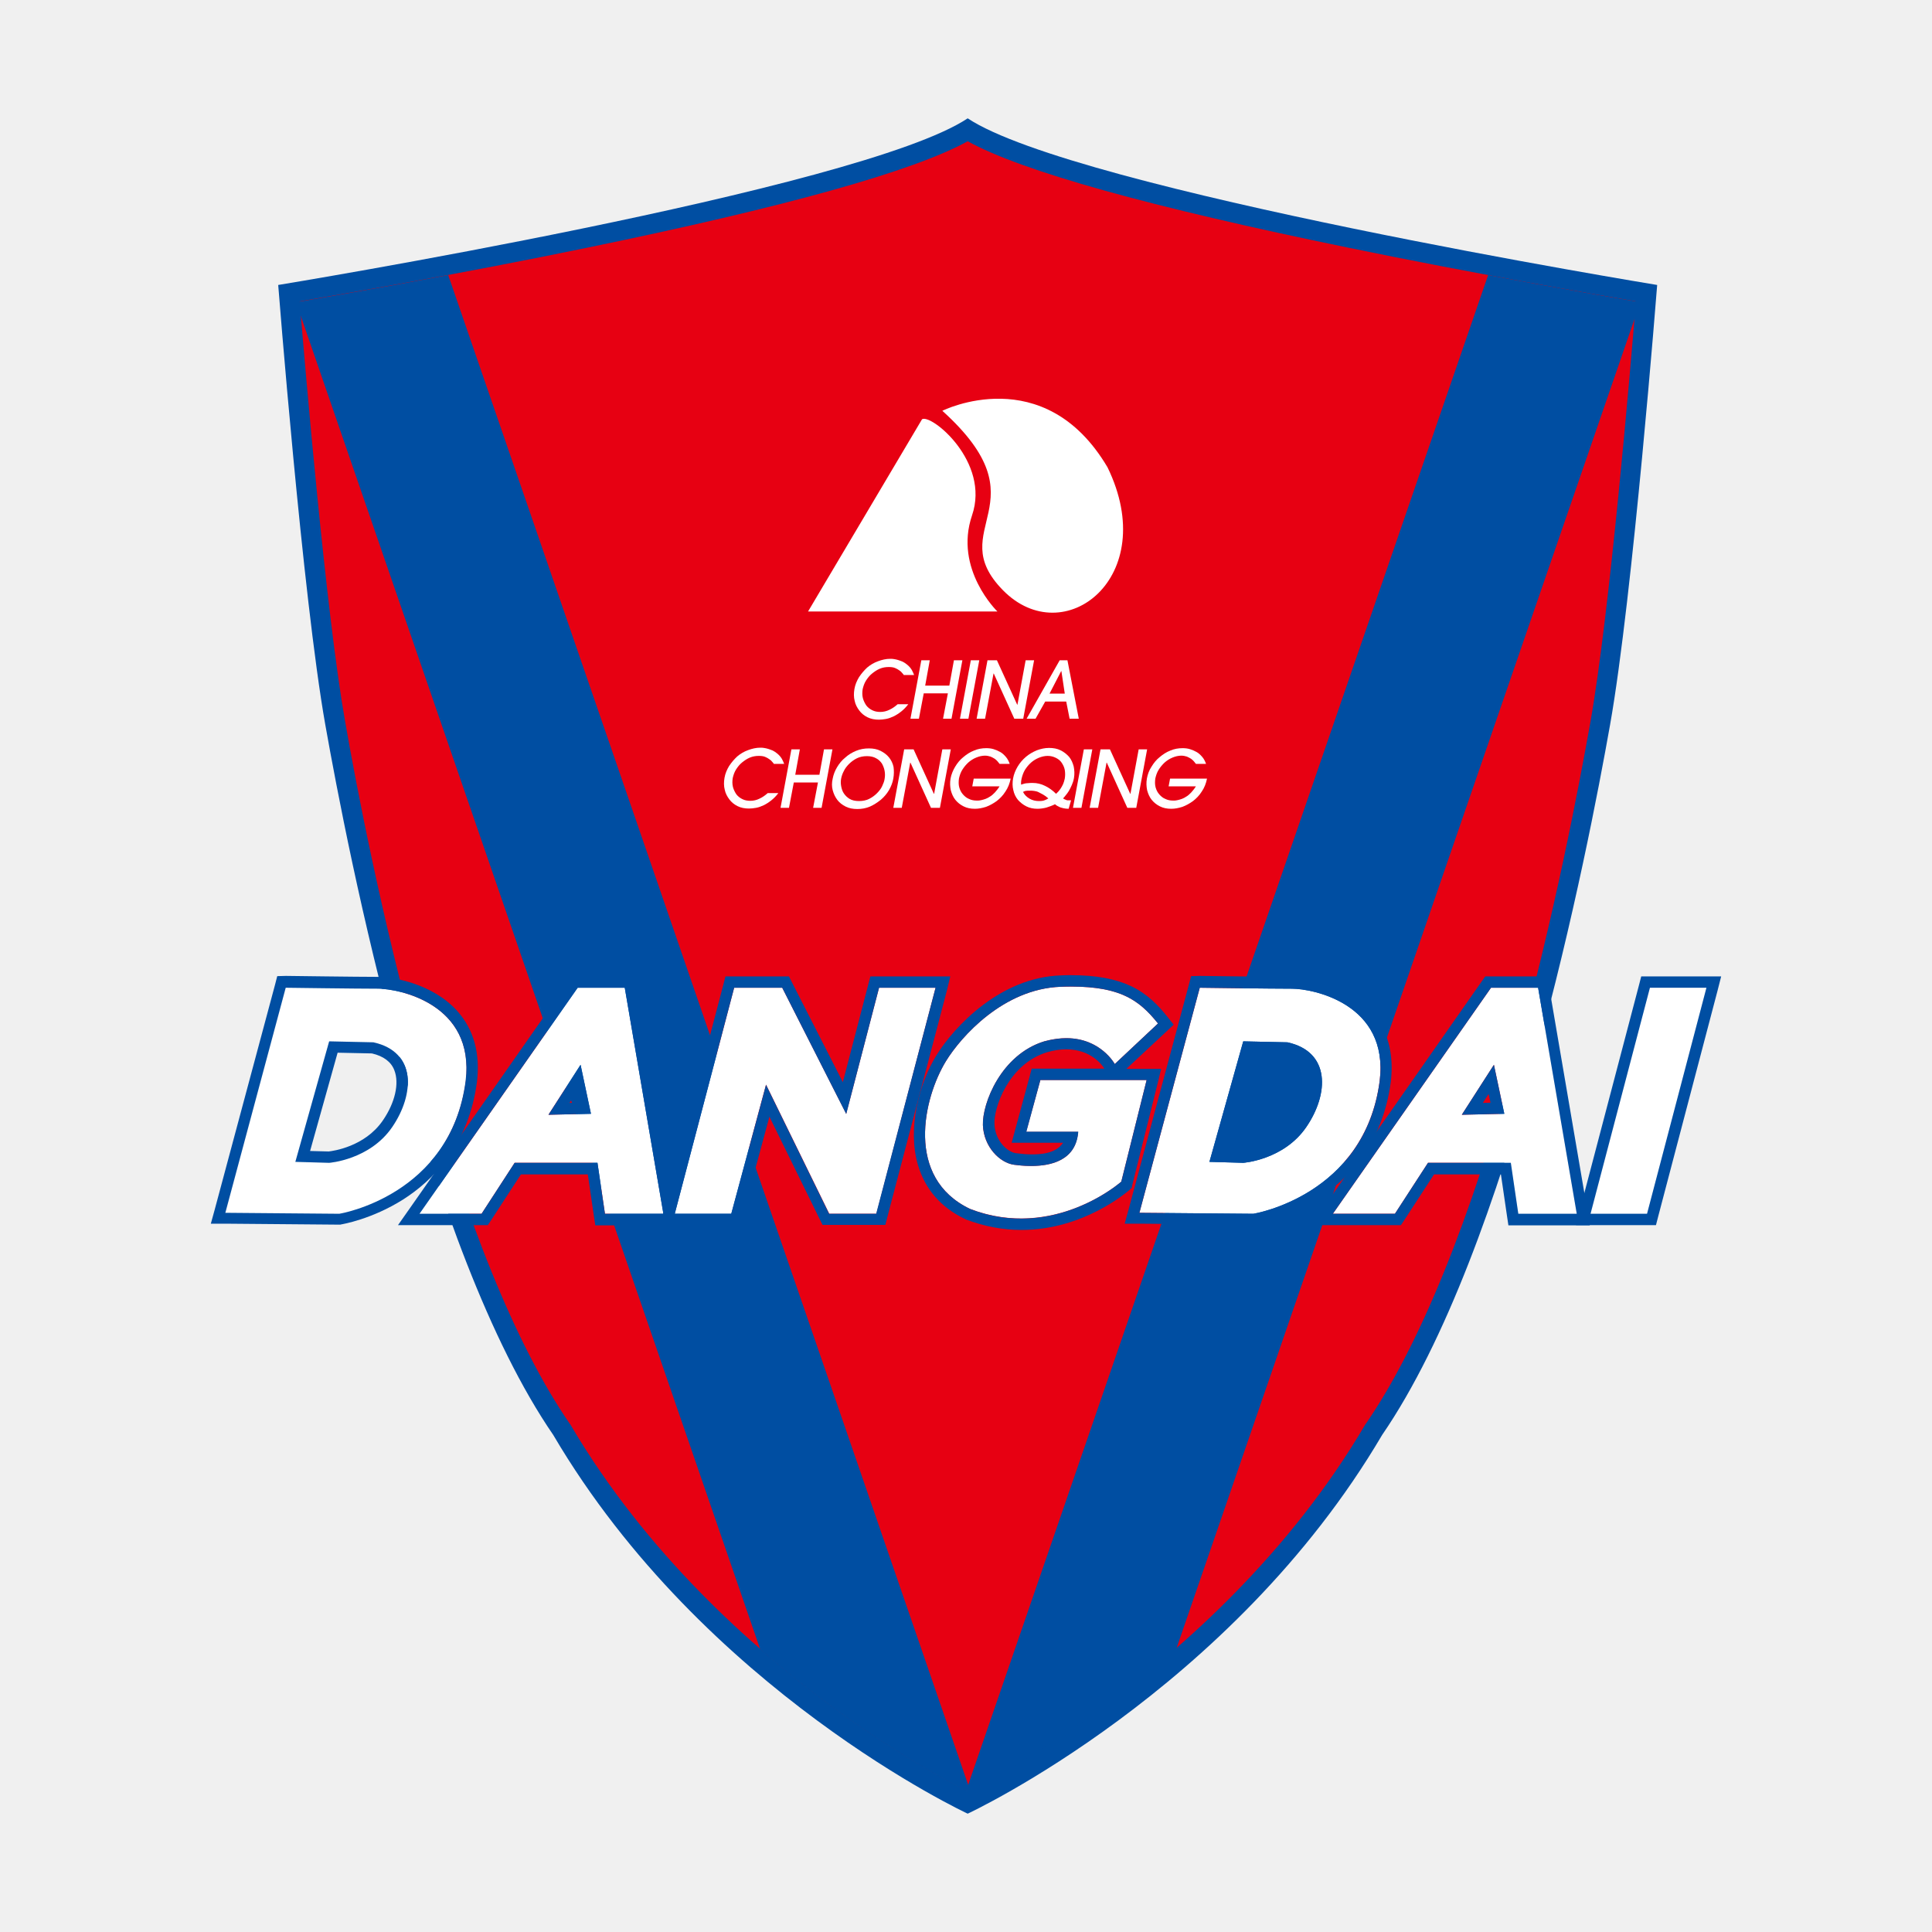
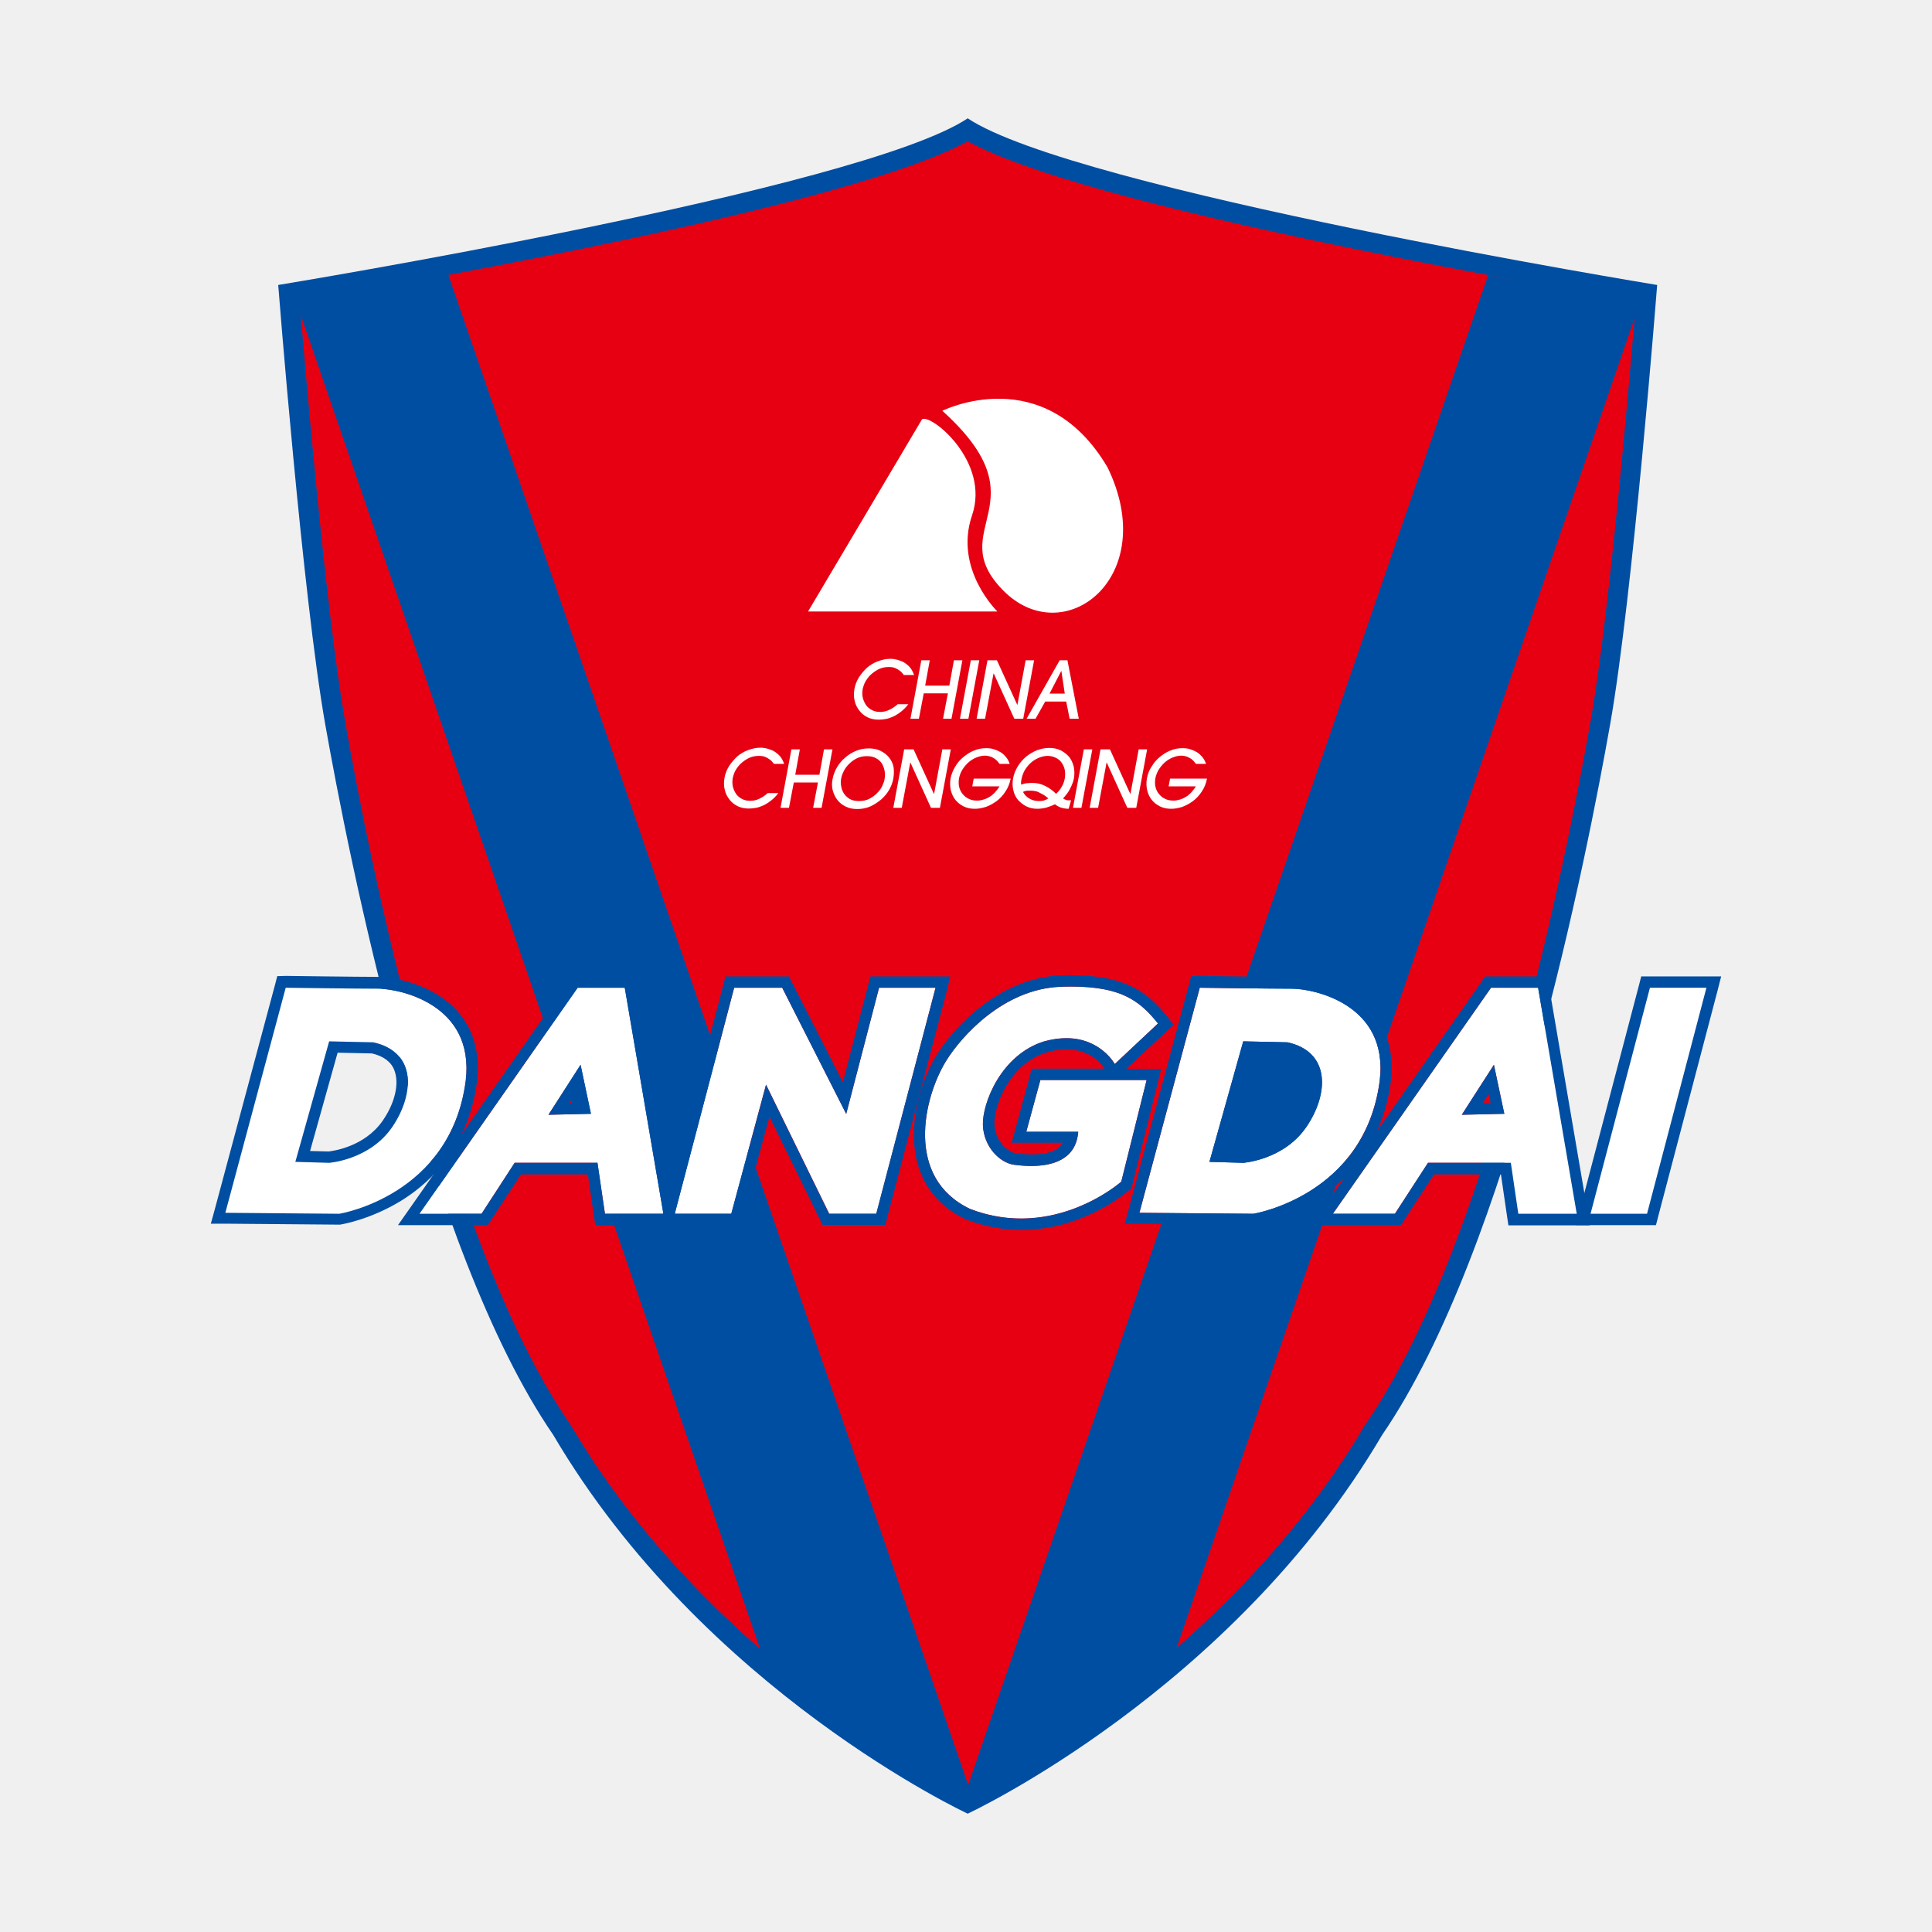
<svg xmlns="http://www.w3.org/2000/svg" version="1.1" id="图层_1" x="0px" y="0px" viewBox="0 0 800 800" style="enable-background:new 0 0 800 800;" xml:space="preserve">
  <style type="text/css">
	.st0{fill:#004EA2;}
	.st1{fill:#E70012;}
	.st2{fill:#FFFFFF;}
</style>
+   <path class="st0" d="M400.7,49c-44.5,29.6-285.5,69-285.5,69s10.1,129.1,19.5,182.1c9.4,53,41.3,216.8,94.4,294.1  C291.5,700.3,400.7,751,400.7,751s109.2-50.7,171.6-156.8c53-77.2,85-241,94.4-294.1c9.4-53,19.5-182.1,19.5-182.1  S445.2,78.6,400.7,49L400.7,49z" />
+   <path class="st1" d="M400.7,58.5c22.5,12.4,75.5,27.2,157.8,44.1c51.9,10.7,100.8,19.1,118.9,22.2c-2.3,28.3-10.9,129.1-18.8,173.9  c-4.8,27.1-15.1,81-30.6,137.2c-19.2,69.6-40.2,121.3-62.4,153.6l-0.2,0.2l-0.1,0.2c-31.4,53.5-75.4,92.3-106.7,115.5  c-27,20-49.5,32.1-57.9,36.3c-8.3-4.2-30.6-16.2-57.5-36.1c-31.4-23.2-75.5-62.1-107-115.7l-0.1-0.2l-0.2-0.2  c-22.2-32.3-43.2-84-62.4-153.6c-15.5-56.2-25.9-110.1-30.6-137.2c-7.9-44.7-16.5-145.6-18.8-173.9c18.2-3.1,67.1-11.5,118.9-22.2  C325.2,85.7,378.2,70.9,400.7,58.5" />
+   <path class="st0" d="M184,109c-27.8,5.2-49.9,10.1-61,12c0.1,1.5,1.3,7.2,1.4,9.1L314.8,683c10.1,8.8,19.7,16.4,28.4,22.8  c26.9,19.9,49.2,31.9,57.5,36.1c0.3-0.2,0.7-0.3,1-0.5L184,109z" />
+   <path class="st0" d="M616.2,113.9c27.8,5.2,50.7,6.2,61.8,8.1c-0.1,1.5-0.4,6.2-0.6,8.1L487,683c-10.1,8.8-19.7,16.4-28.4,22.8  c-26.9,19.9-49.2,31.9-57.5,36.1c-0.3-0.2-0.7-0.3-1-0.5L616.2,113.9z" />
  <g>
-     <path class="st0" d="M400.7,49c-44.5,29.6-285.5,69-285.5,69s10.1,129.1,19.5,182.1c9.4,53,41.3,216.8,94.4,294.1   C291.5,700.3,400.7,751,400.7,751s109.2-50.7,171.6-156.8c53-77.2,85-241,94.4-294.1c9.4-53,19.5-182.1,19.5-182.1   S445.2,78.6,400.7,49L400.7,49z" />
-     <path class="st1" d="M400.7,58.5c22.5,12.4,75.5,27.2,157.8,44.1c51.9,10.7,100.8,19.1,118.9,22.2c-2.3,28.3-10.9,129.1-18.8,173.9   c-4.8,27.1-15.1,81-30.6,137.2c-19.2,69.6-40.2,121.3-62.4,153.6l-0.2,0.2l-0.1,0.2c-31.4,53.5-75.4,92.3-106.7,115.5   c-27,20-49.5,32.1-57.9,36.3c-8.3-4.2-30.6-16.2-57.5-36.1c-31.4-23.2-75.5-62.1-107-115.7l-0.1-0.2l-0.2-0.2   c-22.2-32.3-43.2-84-62.4-153.6c-15.5-56.2-25.9-110.1-30.6-137.2c-7.9-44.7-16.5-145.6-18.8-173.9c18.2-3.1,67.1-11.5,118.9-22.2   C325.2,85.7,378.2,70.9,400.7,58.5" />
-     <path class="st0" d="M185.6,113.9c-27.8,5.2-50.5,9.1-61.7,11c0.1,1.5,0.3,3.3,0.4,5.2L314.8,683c10.1,8.8,19.7,16.4,28.4,22.8   c26.9,19.9,49.2,31.9,57.5,36.1c0.3-0.2,0.7-0.3,1-0.5L185.6,113.9z" />
-     <path class="st0" d="M616.2,113.9c27.8,5.2,50.5,9.1,61.7,11c-0.1,1.5-0.3,3.3-0.4,5.2L487,683c-10.1,8.8-19.7,16.4-28.4,22.8   c-26.9,19.9-49.2,31.9-57.5,36.1c-0.3-0.2-0.7-0.3-1-0.5L616.2,113.9z" />
-     <g>
-       <path class="st2" d="M374.3,279.6c-0.1-0.2-0.3-0.5-0.7-0.9c-0.3-0.4-0.7-0.8-1.2-1.1c-0.5-0.4-1.1-0.7-1.8-1    c-0.7-0.3-1.6-0.4-2.6-0.4c-1.3,0-2.5,0.2-3.7,0.7c-1.2,0.5-2.2,1.2-3.2,2c-1,0.8-1.8,1.8-2.5,2.9c-0.7,1.1-1.1,2.3-1.4,3.6    c-0.2,1.3-0.2,2.5,0.1,3.7c0.3,1.1,0.8,2.1,1.4,3c0.7,0.9,1.5,1.5,2.5,2c1,0.5,2.1,0.7,3.3,0.7c1.3,0,2.6-0.3,3.8-0.9    c1.3-0.6,2.4-1.4,3.4-2.3h4.4c-0.9,1.2-1.9,2.2-2.9,3c-1,0.8-2.1,1.5-3.1,2c-1.1,0.5-2.1,0.9-3.2,1.1c-1.1,0.2-2.1,0.3-3,0.3    c-1.7,0-3.3-0.3-4.7-1c-1.4-0.7-2.5-1.6-3.4-2.8c-0.9-1.2-1.6-2.5-1.9-4c-0.4-1.5-0.4-3.2-0.1-4.9c0.3-1.8,1-3.4,1.9-4.9    c1-1.5,2.1-2.8,3.4-4c1.3-1.1,2.8-2,4.5-2.6c1.6-0.6,3.3-1,5-1c0.5,0,1,0,1.5,0.1c0.6,0.1,1.2,0.2,1.8,0.4    c0.6,0.2,1.2,0.4,1.9,0.7c0.6,0.3,1.2,0.7,1.8,1.2c1,0.8,1.6,1.6,2,2.3c0.4,0.8,0.7,1.4,0.9,2H374.3z" />
-       <path class="st2" d="M390.5,297.6l2-10.5h-10l-2,10.5H377l4.5-24.2h3.5l-1.9,10.5h10l1.9-10.5h3.5l-4.5,24.2H390.5z" />
-       <path class="st2" d="M397.5,297.6l4.5-24.2h3.5l-4.5,24.2H397.5z" />
-       <path class="st2" d="M420,297.6l-8.5-18.7h-0.1l-3.5,18.7h-3.5l4.5-24.2h3.9l8.4,18.4h0.1l3.4-18.4h3.5l-4.5,24.2H420z" />
-       <path class="st2" d="M442.9,297.6l-1.4-7.1h-8.7l-4,7.1h-3.7l13.7-24.2h3.2l4.7,24.2H442.9z M440.9,287.2l-1.4-9.3h-0.1l-4.8,9.3    H440.9z" />
-     </g>
-     <g>
-       <path class="st2" d="M320.5,316.4c-0.1-0.2-0.3-0.5-0.7-0.9c-0.3-0.4-0.7-0.8-1.2-1.1c-0.5-0.4-1.1-0.7-1.8-1    c-0.7-0.3-1.6-0.4-2.6-0.4c-1.3,0-2.5,0.2-3.7,0.7s-2.2,1.2-3.2,2c-1,0.8-1.8,1.8-2.5,2.9c-0.7,1.1-1.1,2.3-1.4,3.6    c-0.2,1.3-0.2,2.5,0.1,3.7c0.3,1.1,0.8,2.1,1.4,3c0.7,0.9,1.5,1.5,2.5,2c1,0.5,2.1,0.7,3.3,0.7c1.3,0,2.6-0.3,3.8-0.9    c1.3-0.6,2.4-1.4,3.4-2.3h4.4c-0.9,1.2-1.9,2.2-2.9,3c-1,0.8-2.1,1.5-3.1,2c-1.1,0.5-2.1,0.9-3.2,1.1c-1.1,0.2-2.1,0.3-3,0.3    c-1.7,0-3.3-0.3-4.7-1c-1.4-0.7-2.5-1.6-3.4-2.8c-0.9-1.2-1.6-2.5-1.9-4c-0.4-1.5-0.4-3.2-0.1-4.9c0.3-1.8,1-3.4,1.9-4.9    c1-1.5,2.1-2.8,3.4-4c1.3-1.1,2.8-2,4.5-2.6c1.6-0.6,3.3-1,5-1c0.5,0,1,0,1.5,0.1c0.6,0.1,1.2,0.2,1.8,0.4    c0.6,0.2,1.2,0.4,1.9,0.7c0.6,0.3,1.2,0.7,1.8,1.2c1,0.8,1.6,1.6,2,2.3c0.4,0.8,0.7,1.4,0.9,2H320.5z" />
-       <path class="st2" d="M336.7,334.5l2-10.5h-10l-2,10.5h-3.5l4.5-24.2h3.5l-1.9,10.5h10l1.9-10.5h3.5l-4.5,24.2H336.7z" />
-       <path class="st2" d="M369.9,322.4c-0.3,1.7-0.9,3.2-1.8,4.8c-0.9,1.5-2,2.8-3.4,4c-1.4,1.1-2.9,2.1-4.5,2.8c-1.7,0.7-3.4,1-5.2,1    c-1.8,0-3.4-0.3-4.8-1c-1.4-0.7-2.6-1.6-3.5-2.8c-0.9-1.2-1.5-2.5-1.9-4c-0.4-1.5-0.4-3.1,0-4.8c0.3-1.6,0.9-3.2,1.8-4.7    c0.9-1.5,2-2.9,3.4-4c1.3-1.2,2.8-2.1,4.5-2.8c1.7-0.7,3.4-1,5.3-1c1.8,0,3.4,0.3,4.8,1c1.4,0.7,2.6,1.6,3.5,2.7s1.6,2.5,1.9,4    C370.2,319.1,370.2,320.7,369.9,322.4z M366.3,322.5c0.2-1.1,0.2-2.2,0-3.3c-0.2-1.1-0.6-2.1-1.1-3c-0.6-0.9-1.4-1.7-2.4-2.2    c-1-0.6-2.3-0.9-3.8-0.9c-1.6,0-3,0.3-4.2,0.9c-1.2,0.6-2.3,1.4-3.2,2.3c-0.9,0.9-1.7,1.9-2.2,3c-0.6,1.1-0.9,2.1-1.1,3.1    c-0.2,1-0.2,2,0,3.1c0.2,1.1,0.5,2.1,1.1,3c0.6,0.9,1.4,1.7,2.4,2.3c1,0.6,2.3,0.9,3.9,0.9c1.6,0,3-0.3,4.2-0.9    c1.2-0.6,2.3-1.4,3.2-2.3c0.9-0.9,1.7-1.9,2.2-3C365.8,324.4,366.2,323.4,366.3,322.5z" />
-       <path class="st2" d="M385.5,334.5l-8.5-18.7h-0.1l-3.5,18.7h-3.5l4.5-24.2h3.9l8.4,18.4h0.1l3.4-18.4h3.5l-4.5,24.2H385.5z" />
-       <path class="st2" d="M413.9,316.3c-0.2-0.3-0.5-0.6-0.8-1c-0.3-0.4-0.7-0.7-1.2-1.1c-0.5-0.3-1-0.6-1.7-0.9    c-0.7-0.2-1.4-0.4-2.3-0.4c-1.3,0-2.5,0.3-3.7,0.8c-1.2,0.5-2.3,1.2-3.2,2c-1,0.9-1.8,1.9-2.5,3c-0.7,1.1-1.1,2.3-1.4,3.6    c-0.2,1.3-0.2,2.6,0.1,3.7c0.3,1.1,0.8,2.1,1.5,2.9c0.7,0.8,1.5,1.5,2.5,1.9c1,0.5,2.1,0.7,3.2,0.7c0.1,0,0.3,0,0.7,0    c0.3,0,0.8-0.1,1.3-0.2c0.5-0.1,1.1-0.3,1.7-0.5c0.6-0.2,1.3-0.6,1.9-1c0.7-0.4,1.3-1,2-1.7c0.6-0.7,1.3-1.5,1.9-2.5h-11.3    l0.6-3.2h15.3c-0.4,2-1.1,3.8-2.2,5.4c-1,1.6-2.3,2.9-3.6,3.9c-1.4,1-2.8,1.8-4.4,2.4c-1.6,0.5-3.1,0.8-4.6,0.8    c-1.8,0-3.3-0.3-4.7-1c-1.4-0.7-2.5-1.6-3.4-2.7c-0.9-1.1-1.5-2.5-1.9-4c-0.3-1.5-0.4-3.1-0.1-4.8c0.3-1.7,1-3.4,1.9-4.9    c0.9-1.5,2-2.9,3.4-4c1.3-1.1,2.8-2.1,4.4-2.7c1.6-0.7,3.3-1,5.1-1c1,0,2,0.1,3,0.4c1,0.3,1.9,0.7,2.8,1.2c0.9,0.5,1.6,1.2,2.3,2    c0.7,0.8,1.2,1.8,1.6,2.9H413.9z" />
-       <path class="st2" d="M442.5,334.9c-0.8,0-1.5-0.1-2-0.2c-0.6-0.1-1.1-0.3-1.5-0.4c-0.4-0.2-0.8-0.4-1.2-0.6    c-0.3-0.2-0.7-0.4-0.9-0.7c-1.2,0.6-2.4,1-3.6,1.4c-1.2,0.3-2.5,0.5-3.7,0.5c-1.7,0-3.2-0.3-4.6-1c-1.4-0.7-2.5-1.6-3.5-2.7    c-0.9-1.1-1.6-2.5-1.9-4c-0.4-1.5-0.4-3.2-0.1-4.9c0.3-1.7,1-3.4,1.9-4.9c0.9-1.5,2-2.8,3.4-4c1.3-1.1,2.8-2,4.5-2.7    c1.6-0.6,3.3-1,5.1-1s3.4,0.3,4.8,1c1.4,0.7,2.5,1.6,3.5,2.7c0.9,1.1,1.5,2.5,1.9,4c0.3,1.5,0.4,3.1,0.1,4.8    c-0.2,1.1-0.5,2-0.9,2.9c-0.4,0.9-0.8,1.7-1.2,2.4c-0.4,0.7-0.9,1.3-1.3,1.8c-0.4,0.5-0.8,1-1.1,1.3c0.2,0.2,0.5,0.3,0.7,0.4    c0.2,0.1,0.5,0.2,0.7,0.3c0.2,0.1,0.5,0.1,0.8,0.1c0.3,0,0.7,0,1.1,0L442.5,334.9z M437.3,328.7c0.2-0.2,0.5-0.5,0.9-0.9    c0.3-0.4,0.7-0.8,1-1.3c0.3-0.5,0.7-1.1,1-1.8c0.3-0.7,0.5-1.4,0.7-2.3c0.2-1.2,0.2-2.4,0-3.6c-0.2-1.1-0.7-2.1-1.3-3    c-0.6-0.9-1.4-1.5-2.4-2c-1-0.5-2.1-0.8-3.4-0.8c-1.2,0-2.5,0.3-3.7,0.8c-1.2,0.5-2.3,1.2-3.2,2c-1,0.9-1.8,1.9-2.5,3    c-0.7,1.2-1.1,2.4-1.4,3.7c-0.1,0.6-0.2,1-0.2,1.4c0,0.3,0,0.7,0,1c0.9-0.3,1.8-0.6,2.7-0.6c0.9-0.1,1.6-0.1,2.1-0.1    c1.8,0,3.5,0.4,5.1,1.2C434.2,326.1,435.8,327.2,437.3,328.7z M434.1,330.6c-0.8-0.7-1.5-1.2-2.2-1.6c-0.7-0.4-1.3-0.7-1.9-1    c-0.6-0.3-1.2-0.4-1.8-0.5c-0.6-0.1-1.1-0.1-1.7-0.1c-0.4,0-0.8,0-1,0c-0.3,0-0.5,0.1-0.8,0.1c-0.2,0-0.4,0.1-0.6,0.2    c-0.2,0.1-0.3,0.1-0.5,0.2c0.6,1.2,1.5,2.1,2.7,2.8c1.2,0.7,2.5,1,3.9,1c1.1,0,1.9-0.1,2.5-0.4    C433.3,331.1,433.7,330.8,434.1,330.6z" />
-       <path class="st2" d="M444.3,334.5l4.5-24.2h3.5l-4.5,24.2H444.3z" />
-       <path class="st2" d="M466.8,334.5l-8.5-18.7h-0.1l-3.5,18.7h-3.5l4.5-24.2h3.9l8.4,18.4h0.1l3.4-18.4h3.5l-4.5,24.2H466.8z" />
-       <path class="st2" d="M495.2,316.3c-0.2-0.3-0.5-0.6-0.8-1c-0.3-0.4-0.7-0.7-1.2-1.1c-0.5-0.3-1-0.6-1.7-0.9    c-0.7-0.2-1.4-0.4-2.3-0.4c-1.3,0-2.5,0.3-3.7,0.8s-2.3,1.2-3.2,2c-1,0.9-1.8,1.9-2.5,3c-0.7,1.1-1.1,2.3-1.4,3.6    c-0.2,1.3-0.2,2.6,0.1,3.7c0.3,1.1,0.8,2.1,1.5,2.9c0.7,0.8,1.5,1.5,2.5,1.9c1,0.5,2.1,0.7,3.2,0.7c0.1,0,0.3,0,0.7,0    c0.3,0,0.8-0.1,1.3-0.2c0.5-0.1,1.1-0.3,1.7-0.5c0.6-0.2,1.3-0.6,1.9-1c0.7-0.4,1.3-1,2-1.7c0.6-0.7,1.3-1.5,1.9-2.5h-11.3    l0.6-3.2h15.3c-0.4,2-1.1,3.8-2.2,5.4c-1,1.6-2.3,2.9-3.6,3.9c-1.4,1-2.8,1.8-4.4,2.4c-1.6,0.5-3.1,0.8-4.6,0.8    c-1.8,0-3.3-0.3-4.7-1c-1.4-0.7-2.5-1.6-3.4-2.7c-0.9-1.1-1.5-2.5-1.9-4c-0.3-1.5-0.4-3.1-0.1-4.8c0.3-1.7,0.9-3.4,1.9-4.9    c0.9-1.5,2-2.9,3.4-4c1.3-1.1,2.8-2.1,4.4-2.7c1.6-0.7,3.3-1,5.1-1c1,0,2,0.1,3,0.4c1,0.3,1.9,0.7,2.8,1.2c0.9,0.5,1.6,1.2,2.3,2    c0.7,0.8,1.2,1.8,1.6,2.9H495.2z" />
-     </g>
-     <path class="st2" d="M156.6,409.4c-8.6,0-38.2-0.4-38.2-0.4l-25,93.2l47.2,0.4c0,0,46-7.4,52.3-55   C196.7,415.6,165.1,409.4,156.6,409.4z M162.4,466.7c-9.4,13.7-26.1,14.8-26.1,14.8l-14-0.4l14-49.9l18.3,0.4   C172.5,435.5,171.8,453,162.4,466.7z" />
-     <path class="st0" d="M118.3,409c0,0,29.6,0.4,38.2,0.4c8.6,0,40.2,6.2,36.3,38.2c-6.2,47.6-52.3,55-52.3,55l-47.2-0.4L118.3,409    M136.3,481.5c0,0,16.8-1.2,26.1-14.8s10.1-31.2-7.8-35.1l-18.3-0.4l-14,49.9L136.3,481.5 M114.8,404.2l-0.9,3.5l-25,93.2l-1.6,5.8   l6,0l47.2,0.4l0.4,0l0.4-0.1c0.5-0.1,12.6-2.1,25.6-10.3c12.1-7.7,27.1-22.3,30.6-48.7c1.4-11.8-1.3-21.6-8-29.2   c-10.4-11.7-27.2-14.3-32.9-14.3c-8.5,0-37.9-0.4-38.2-0.4L114.8,404.2L114.8,404.2z M128.4,476.6l11.4-40.7l14.2,0.3   c4.8,1.1,8,3.5,9.3,7c2.1,5.4,0.3,13.4-4.8,20.8c-7.5,10.9-20.7,12.6-22.4,12.8L128.4,476.6L128.4,476.6z" />
-     <path class="st2" d="M535,409.4c-8.6,0-38.2-0.4-38.2-0.4l-25,93.2l47.2,0.4c0,0,46-7.4,52.3-55C575.2,415.6,543.6,409.4,535,409.4   z M540.9,466.7c-9.4,13.7-26.1,14.8-26.1,14.8l-14-0.4l14-49.9l18.3,0.4C551,435.5,550.3,453,540.9,466.7z" />
-     <path class="st0" d="M496.8,409c0,0,29.6,0.4,38.2,0.4c8.6,0,40.2,6.2,36.3,38.2c-6.2,47.6-52.3,55-52.3,55l-47.2-0.4L496.8,409    M514.8,481.5c0,0,16.8-1.2,26.1-14.8c9.4-13.7,10.1-31.2-7.8-35.1l-18.3-0.4l-14,49.9L514.8,481.5 M493.2,404.2l-0.9,3.5l-25,93.2   l-1.6,5.8l6,0l47.2,0.4l0.4,0l0.4-0.1c0.5-0.1,12.6-2.1,25.6-10.3c12.1-7.7,27.1-22.3,30.6-48.7c1.4-11.8-1.3-21.6-8-29.2   c-10.4-11.7-27.2-14.3-32.9-14.3c-8.5,0-37.9-0.4-38.2-0.4L493.2,404.2L493.2,404.2z M506.9,476.6l11.4-40.7l14.2,0.3   c4.8,1.1,8,3.5,9.3,7c2.1,5.4,0.3,13.4-4.8,20.8c-7.5,10.9-20.7,12.6-22.4,12.8L506.9,476.6L506.9,476.6z" />
-     <path class="st2" d="M258.7,409h-19.5l-65.5,93.6h25.7l13.7-21.1h34.3l3.1,21.1h24.2L258.7,409z M227.1,461.6l13.3-20.7l4.3,20.3   L227.1,461.6z" />
-     <path class="st0" d="M258.7,409l16,93.6h-24.2l-3.1-21.1h-34.3l-13.7,21.1h-25.7l65.5-93.6H258.7 M227.1,461.6l17.6-0.4l-4.3-20.3   L227.1,461.6 M262.7,404.3h-3.9h-19.5h-2.4l-1.4,2l-65.5,93.6l-5.2,7.4h9h25.7h2.5l1.4-2.1l12.3-18.9h27.7l2.5,17.1l0.6,4h4h24.2   h5.5l-0.9-5.5l-16-93.6L262.7,404.3L262.7,404.3z M235.8,456.7l2.4-3.7l0.8,3.6L235.8,456.7L235.8,456.7z" />
-     <path class="st2" d="M636.9,409h-19.5l-65.5,93.6h25.7l13.7-21.1h34.3l3.1,21.1h24.2L636.9,409z M605.3,461.6l13.3-20.7l4.3,20.3   L605.3,461.6z" />
-     <path class="st0" d="M636.9,409l16,93.6h-24.2l-3.1-21.1h-34.3l-13.7,21.1h-25.7l65.5-93.6H636.9 M605.3,461.6l17.6-0.4l-4.3-20.3   L605.3,461.6 M640.9,404.3h-3.9h-19.5H615l-1.4,2l-65.5,93.6l-5.2,7.4h9h25.7h2.5l1.4-2.1l12.3-18.9h27.7l2.5,17.1l0.6,4h4h24.2   h5.5l-0.9-5.5l-16-93.6L640.9,404.3L640.9,404.3z M614,456.7l2.4-3.7l0.8,3.6L614,456.7L614,456.7z" />
-     <polygon class="st2" points="304,409 323.9,409 350.4,461.2 364,409 387.4,409 362.9,502.6 343.4,502.6 317.2,449.1 302.8,502.6    279.4,502.6  " />
-     <path class="st0" d="M387.4,409l-24.6,93.6h-19.5l-26.1-53.4l-14.4,53.4h-23.4L304,409h19.9l26.5,52.3L364,409H387.4 M393.5,404.3   h-6.1H364h-3.6l-0.9,3.5L349,448.1L328,406.9l-1.3-2.6h-2.9H304h-3.6l-0.9,3.5l-24.6,93.6l-1.5,5.9h6.1h23.4h3.6l0.9-3.5l11.2-41.4   l20.7,42.2l1.3,2.6h2.9h19.5h3.6l0.9-3.5l24.6-93.6L393.5,404.3L393.5,404.3z" />
-     <path class="st2" d="M479.5,423.8l-17.9,16.8c0,0-8.2-15.2-29.2-9.4c-17.9,5.5-25.7,25.7-25.4,34.7s7,15.6,12.9,16.4   s25.4,2.7,26.5-13.6h-21.5l5.9-21.5h44l-10.5,42.1c0,0-27.7,24.6-62.6,11.3c-27.1-12.9-19.3-46-10-61.2c6.2-10.1,23.8-30,47.6-30.8   S471.3,413.6,479.5,423.8z" />
-     <path class="st0" d="M443.4,408.5c20.7,0,28.4,5.7,36.1,15.3l-17.9,16.8c0,0-5.8-10.7-20-10.7c-2.7,0-5.8,0.4-9.2,1.3   c-17.9,5.5-25.7,25.7-25.4,34.7c0.4,9,7,15.6,12.9,16.4c1.6,0.2,4.1,0.5,7.1,0.5c8,0,18.6-2.2,19.5-14.2h-21.5l5.8-21.4h44   l-10.5,42.1c0,0-17.2,15.3-41.5,15.3c-6.6,0-13.7-1.1-21.1-4c-27.1-12.9-19.3-46-10-61.2c6.2-10.1,23.8-30,47.6-30.8   C440.7,408.5,442.1,408.5,443.4,408.5 M443.4,403.8c-1.4,0-2.8,0-4.2,0.1c-25,0.8-44.1,21.2-51.4,33c-7.1,11.5-12.2,30.1-7.7,45.5   c3,10.1,9.6,17.7,19.6,22.4l0.2,0.1l0.2,0.1c7.4,2.8,15.1,4.3,22.8,4.3c25.8,0,43.8-15.8,44.6-16.4l1.1-1l0.3-1.4l10.5-42.1   l1.4-5.8h-6h-8.4l16.4-15.3l3.2-3l-2.7-3.4c-3.5-4.4-8-9.2-14.8-12.5C461.9,405.3,454,403.8,443.4,403.8L443.4,403.8z M433.6,435.7   c2.8-0.8,5.4-1.2,7.9-1.2c10.2,0,14.9,6.5,15.8,8h-26.5h-3.6l-0.9,3.4l-5.8,21.4l-1.6,5.9h6.1h15.2c-3.2,4.8-10.2,4.8-13.2,4.8   c-2,0-4.1-0.2-6.4-0.5c-3.4-0.5-8.5-5-8.8-11.9C411.3,459.2,417.4,440.6,433.6,435.7L433.6,435.7z" />
-     <polygon class="st2" points="683.2,409 706.6,409 682.1,502.6 658.7,502.6  " />
-     <path class="st0" d="M706.6,409l-24.6,93.6h-23.4l24.6-93.6H706.6 M712.7,404.3h-6.1h-23.4h-3.6l-0.9,3.5l-24.6,93.6l-1.5,5.9h6.1   h23.4h3.6l0.9-3.5l24.6-93.6L712.7,404.3L712.7,404.3z" />
-     <path class="st2" d="M381.8,173.6l-47.2,79.6H413c0,0-18.1-17.5-10.5-39.8C410.1,191.2,385.6,171.3,381.8,173.6z" />
-     <path class="st2" d="M390.2,170.1c0,0,42.1-21.1,68.4,23.4c22.2,45.6-18.1,76.6-43.3,50.9S432.9,208.7,390.2,170.1z" />
+     <path class="st2" d="M374.3,279.6c-0.1-0.2-0.3-0.5-0.7-0.9c-0.3-0.4-0.7-0.8-1.2-1.1c-0.5-0.4-1.1-0.7-1.8-1   c-0.7-0.3-1.6-0.4-2.6-0.4c-1.3,0-2.5,0.2-3.7,0.7c-1.2,0.5-2.2,1.2-3.2,2c-1,0.8-1.8,1.8-2.5,2.9c-0.7,1.1-1.1,2.3-1.4,3.6   c-0.2,1.3-0.2,2.5,0.1,3.7c0.3,1.1,0.8,2.1,1.4,3c0.7,0.9,1.5,1.5,2.5,2c1,0.5,2.1,0.7,3.3,0.7c1.3,0,2.6-0.3,3.8-0.9   c1.3-0.6,2.4-1.4,3.4-2.3h4.4c-0.9,1.2-1.9,2.2-2.9,3c-1,0.8-2.1,1.5-3.1,2c-1.1,0.5-2.1,0.9-3.2,1.1c-1.1,0.2-2.1,0.3-3,0.3   c-1.7,0-3.3-0.3-4.7-1c-1.4-0.7-2.5-1.6-3.4-2.8c-0.9-1.2-1.6-2.5-1.9-4c-0.4-1.5-0.4-3.2-0.1-4.9c0.3-1.8,1-3.4,1.9-4.9   c1-1.5,2.1-2.8,3.4-4c1.3-1.1,2.8-2,4.5-2.6c1.6-0.6,3.3-1,5-1c0.5,0,1,0,1.5,0.1c0.6,0.1,1.2,0.2,1.8,0.4c0.6,0.2,1.2,0.4,1.9,0.7   c0.6,0.3,1.2,0.7,1.8,1.2c1,0.8,1.6,1.6,2,2.3c0.4,0.8,0.7,1.4,0.9,2H374.3z" />
+     <path class="st2" d="M390.5,297.6l2-10.5h-10l-2,10.5H377l4.5-24.2h3.5l-1.9,10.5h10l1.9-10.5h3.5l-4.5,24.2H390.5z" />
+     <path class="st2" d="M397.5,297.6l4.5-24.2h3.5l-4.5,24.2H397.5z" />
+     <path class="st2" d="M420,297.6l-8.5-18.7h-0.1l-3.5,18.7h-3.5l4.5-24.2h3.9l8.4,18.4h0.1l3.4-18.4h3.5l-4.5,24.2H420z" />
+     <path class="st2" d="M442.9,297.6l-1.4-7.1h-8.7l-4,7.1h-3.7l13.7-24.2h3.2l4.7,24.2H442.9z M440.9,287.2l-1.4-9.3h-0.1l-4.8,9.3   H440.9z" />
  </g>
+   <g>
+     <path class="st2" d="M320.5,316.4c-0.1-0.2-0.3-0.5-0.7-0.9c-0.3-0.4-0.7-0.8-1.2-1.1c-0.5-0.4-1.1-0.7-1.8-1   c-0.7-0.3-1.6-0.4-2.6-0.4c-1.3,0-2.5,0.2-3.7,0.7s-2.2,1.2-3.2,2c-1,0.8-1.8,1.8-2.5,2.9c-0.7,1.1-1.1,2.3-1.4,3.6   c-0.2,1.3-0.2,2.5,0.1,3.7c0.3,1.1,0.8,2.1,1.4,3c0.7,0.9,1.5,1.5,2.5,2c1,0.5,2.1,0.7,3.3,0.7c1.3,0,2.6-0.3,3.8-0.9   c1.3-0.6,2.4-1.4,3.4-2.3h4.4c-0.9,1.2-1.9,2.2-2.9,3c-1,0.8-2.1,1.5-3.1,2c-1.1,0.5-2.1,0.9-3.2,1.1c-1.1,0.2-2.1,0.3-3,0.3   c-1.7,0-3.3-0.3-4.7-1c-1.4-0.7-2.5-1.6-3.4-2.8c-0.9-1.2-1.6-2.5-1.9-4c-0.4-1.5-0.4-3.2-0.1-4.9c0.3-1.8,1-3.4,1.9-4.9   c1-1.5,2.1-2.8,3.4-4c1.3-1.1,2.8-2,4.5-2.6c1.6-0.6,3.3-1,5-1c0.5,0,1,0,1.5,0.1c0.6,0.1,1.2,0.2,1.8,0.4c0.6,0.2,1.2,0.4,1.9,0.7   c0.6,0.3,1.2,0.7,1.8,1.2c1,0.8,1.6,1.6,2,2.3c0.4,0.8,0.7,1.4,0.9,2H320.5z" />
+     <path class="st2" d="M336.7,334.5l2-10.5h-10l-2,10.5h-3.5l4.5-24.2h3.5l-1.9,10.5h10l1.9-10.5h3.5l-4.5,24.2H336.7z" />
+     <path class="st2" d="M369.9,322.4c-0.3,1.7-0.9,3.2-1.8,4.8c-0.9,1.5-2,2.8-3.4,4c-1.4,1.1-2.9,2.1-4.5,2.8c-1.7,0.7-3.4,1-5.2,1   c-1.8,0-3.4-0.3-4.8-1c-1.4-0.7-2.6-1.6-3.5-2.8c-0.9-1.2-1.5-2.5-1.9-4c-0.4-1.5-0.4-3.1,0-4.8c0.3-1.6,0.9-3.2,1.8-4.7   c0.9-1.5,2-2.9,3.4-4c1.3-1.2,2.8-2.1,4.5-2.8c1.7-0.7,3.4-1,5.3-1c1.8,0,3.4,0.3,4.8,1c1.4,0.7,2.6,1.6,3.5,2.7s1.6,2.5,1.9,4   C370.2,319.1,370.2,320.7,369.9,322.4z M366.3,322.5c0.2-1.1,0.2-2.2,0-3.3c-0.2-1.1-0.6-2.1-1.1-3c-0.6-0.9-1.4-1.7-2.4-2.2   c-1-0.6-2.3-0.9-3.8-0.9c-1.6,0-3,0.3-4.2,0.9c-1.2,0.6-2.3,1.4-3.2,2.3c-0.9,0.9-1.7,1.9-2.2,3c-0.6,1.1-0.9,2.1-1.1,3.1   c-0.2,1-0.2,2,0,3.1c0.2,1.1,0.5,2.1,1.1,3c0.6,0.9,1.4,1.7,2.4,2.3c1,0.6,2.3,0.9,3.9,0.9c1.6,0,3-0.3,4.2-0.9   c1.2-0.6,2.3-1.4,3.2-2.3c0.9-0.9,1.7-1.9,2.2-3C365.8,324.4,366.2,323.4,366.3,322.5z" />
+     <path class="st2" d="M385.5,334.5l-8.5-18.7h-0.1l-3.5,18.7h-3.5l4.5-24.2h3.9l8.4,18.4h0.1l3.4-18.4h3.5l-4.5,24.2H385.5z" />
+     <path class="st2" d="M413.9,316.3c-0.2-0.3-0.5-0.6-0.8-1c-0.3-0.4-0.7-0.7-1.2-1.1c-0.5-0.3-1-0.6-1.7-0.9   c-0.7-0.2-1.4-0.4-2.3-0.4c-1.3,0-2.5,0.3-3.7,0.8c-1.2,0.5-2.3,1.2-3.2,2c-1,0.9-1.8,1.9-2.5,3c-0.7,1.1-1.1,2.3-1.4,3.6   c-0.2,1.3-0.2,2.6,0.1,3.7c0.3,1.1,0.8,2.1,1.5,2.9c0.7,0.8,1.5,1.5,2.5,1.9c1,0.5,2.1,0.7,3.2,0.7c0.1,0,0.3,0,0.7,0   c0.3,0,0.8-0.1,1.3-0.2c0.5-0.1,1.1-0.3,1.7-0.5c0.6-0.2,1.3-0.6,1.9-1c0.7-0.4,1.3-1,2-1.7c0.6-0.7,1.3-1.5,1.9-2.5h-11.3l0.6-3.2   h15.3c-0.4,2-1.1,3.8-2.2,5.4c-1,1.6-2.3,2.9-3.6,3.9c-1.4,1-2.8,1.8-4.4,2.4c-1.6,0.5-3.1,0.8-4.6,0.8c-1.8,0-3.3-0.3-4.7-1   c-1.4-0.7-2.5-1.6-3.4-2.7c-0.9-1.1-1.5-2.5-1.9-4c-0.3-1.5-0.4-3.1-0.1-4.8c0.3-1.7,1-3.4,1.9-4.9c0.9-1.5,2-2.9,3.4-4   c1.3-1.1,2.8-2.1,4.4-2.7c1.6-0.7,3.3-1,5.1-1c1,0,2,0.1,3,0.4c1,0.3,1.9,0.7,2.8,1.2c0.9,0.5,1.6,1.2,2.3,2   c0.7,0.8,1.2,1.8,1.6,2.9H413.9z" />
+     <path class="st2" d="M442.5,334.9c-0.8,0-1.5-0.1-2-0.2c-0.6-0.1-1.1-0.3-1.5-0.4c-0.4-0.2-0.8-0.4-1.2-0.6   c-0.3-0.2-0.7-0.4-0.9-0.7c-1.2,0.6-2.4,1-3.6,1.4c-1.2,0.3-2.5,0.5-3.7,0.5c-1.7,0-3.2-0.3-4.6-1c-1.4-0.7-2.5-1.6-3.5-2.7   c-0.9-1.1-1.6-2.5-1.9-4c-0.4-1.5-0.4-3.2-0.1-4.9c0.3-1.7,1-3.4,1.9-4.9c0.9-1.5,2-2.8,3.4-4c1.3-1.1,2.8-2,4.5-2.7   c1.6-0.6,3.3-1,5.1-1s3.4,0.3,4.8,1c1.4,0.7,2.5,1.6,3.5,2.7c0.9,1.1,1.5,2.5,1.9,4c0.3,1.5,0.4,3.1,0.1,4.8   c-0.2,1.1-0.5,2-0.9,2.9c-0.4,0.9-0.8,1.7-1.2,2.4c-0.4,0.7-0.9,1.3-1.3,1.8c-0.4,0.5-0.8,1-1.1,1.3c0.2,0.2,0.5,0.3,0.7,0.4   c0.2,0.1,0.5,0.2,0.7,0.3c0.2,0.1,0.5,0.1,0.8,0.1c0.3,0,0.7,0,1.1,0L442.5,334.9z M437.3,328.7c0.2-0.2,0.5-0.5,0.9-0.9   c0.3-0.4,0.7-0.8,1-1.3c0.3-0.5,0.7-1.1,1-1.8c0.3-0.7,0.5-1.4,0.7-2.3c0.2-1.2,0.2-2.4,0-3.6c-0.2-1.1-0.7-2.1-1.3-3   c-0.6-0.9-1.4-1.5-2.4-2c-1-0.5-2.1-0.8-3.4-0.8c-1.2,0-2.5,0.3-3.7,0.8c-1.2,0.5-2.3,1.2-3.2,2c-1,0.9-1.8,1.9-2.5,3   c-0.7,1.2-1.1,2.4-1.4,3.7c-0.1,0.6-0.2,1-0.2,1.4c0,0.3,0,0.7,0,1c0.9-0.3,1.8-0.6,2.7-0.6c0.9-0.1,1.6-0.1,2.1-0.1   c1.8,0,3.5,0.4,5.1,1.2C434.2,326.1,435.8,327.2,437.3,328.7z M434.1,330.6c-0.8-0.7-1.5-1.2-2.2-1.6c-0.7-0.4-1.3-0.7-1.9-1   c-0.6-0.3-1.2-0.4-1.8-0.5c-0.6-0.1-1.1-0.1-1.7-0.1c-0.4,0-0.8,0-1,0c-0.3,0-0.5,0.1-0.8,0.1c-0.2,0-0.4,0.1-0.6,0.2   c-0.2,0.1-0.3,0.1-0.5,0.2c0.6,1.2,1.5,2.1,2.7,2.8c1.2,0.7,2.5,1,3.9,1c1.1,0,1.9-0.1,2.5-0.4   C433.3,331.1,433.7,330.8,434.1,330.6z" />
+     <path class="st2" d="M444.3,334.5l4.5-24.2h3.5l-4.5,24.2H444.3z" />
+     <path class="st2" d="M466.8,334.5l-8.5-18.7h-0.1l-3.5,18.7h-3.5l4.5-24.2h3.9l8.4,18.4h0.1l3.4-18.4h3.5l-4.5,24.2H466.8z" />
+     <path class="st2" d="M495.2,316.3c-0.2-0.3-0.5-0.6-0.8-1c-0.3-0.4-0.7-0.7-1.2-1.1c-0.5-0.3-1-0.6-1.7-0.9   c-0.7-0.2-1.4-0.4-2.3-0.4c-1.3,0-2.5,0.3-3.7,0.8s-2.3,1.2-3.2,2c-1,0.9-1.8,1.9-2.5,3c-0.7,1.1-1.1,2.3-1.4,3.6   c-0.2,1.3-0.2,2.6,0.1,3.7c0.3,1.1,0.8,2.1,1.5,2.9c0.7,0.8,1.5,1.5,2.5,1.9c1,0.5,2.1,0.7,3.2,0.7c0.1,0,0.3,0,0.7,0   c0.3,0,0.8-0.1,1.3-0.2c0.5-0.1,1.1-0.3,1.7-0.5c0.6-0.2,1.3-0.6,1.9-1c0.7-0.4,1.3-1,2-1.7c0.6-0.7,1.3-1.5,1.9-2.5h-11.3l0.6-3.2   h15.3c-0.4,2-1.1,3.8-2.2,5.4c-1,1.6-2.3,2.9-3.6,3.9c-1.4,1-2.8,1.8-4.4,2.4c-1.6,0.5-3.1,0.8-4.6,0.8c-1.8,0-3.3-0.3-4.7-1   c-1.4-0.7-2.5-1.6-3.4-2.7c-0.9-1.1-1.5-2.5-1.9-4c-0.3-1.5-0.4-3.1-0.1-4.8c0.3-1.7,0.9-3.4,1.9-4.9c0.9-1.5,2-2.9,3.4-4   c1.3-1.1,2.8-2.1,4.4-2.7c1.6-0.7,3.3-1,5.1-1c1,0,2,0.1,3,0.4c1,0.3,1.9,0.7,2.8,1.2c0.9,0.5,1.6,1.2,2.3,2   c0.7,0.8,1.2,1.8,1.6,2.9H495.2z" />
+   </g>
+   <path class="st2" d="M156.6,409.4c-8.6,0-38.2-0.4-38.2-0.4l-25,93.2l47.2,0.4c0,0,46-7.4,52.3-55  C196.7,415.6,165.1,409.4,156.6,409.4z M162.4,466.7c-9.4,13.7-26.1,14.8-26.1,14.8l-14-0.4l14-49.9l18.3,0.4  C172.5,435.5,171.8,453,162.4,466.7z" />
+   <path class="st0" d="M118.3,409c0,0,29.6,0.4,38.2,0.4c8.6,0,40.2,6.2,36.3,38.2c-6.2,47.6-52.3,55-52.3,55l-47.2-0.4L118.3,409   M136.3,481.5c0,0,16.8-1.2,26.1-14.8s10.1-31.2-7.8-35.1l-18.3-0.4l-14,49.9L136.3,481.5 M114.8,404.2l-0.9,3.5l-25,93.2l-1.6,5.8  l6,0l47.2,0.4l0.4,0l0.4-0.1c0.5-0.1,12.6-2.1,25.6-10.3c12.1-7.7,27.1-22.3,30.6-48.7c1.4-11.8-1.3-21.6-8-29.2  c-10.4-11.7-27.2-14.3-32.9-14.3c-8.5,0-37.9-0.4-38.2-0.4L114.8,404.2L114.8,404.2z M128.4,476.6l11.4-40.7l14.2,0.3  c4.8,1.1,8,3.5,9.3,7c2.1,5.4,0.3,13.4-4.8,20.8c-7.5,10.9-20.7,12.6-22.4,12.8L128.4,476.6L128.4,476.6z" />
+   <path class="st2" d="M535,409.4c-8.6,0-38.2-0.4-38.2-0.4l-25,93.2l47.2,0.4c0,0,46-7.4,52.3-55C575.2,415.6,543.6,409.4,535,409.4z   M540.9,466.7c-9.4,13.7-26.1,14.8-26.1,14.8l-14-0.4l14-49.9l18.3,0.4C551,435.5,550.3,453,540.9,466.7z" />
+   <path class="st0" d="M496.8,409c0,0,29.6,0.4,38.2,0.4c8.6,0,40.2,6.2,36.3,38.2c-6.2,47.6-52.3,55-52.3,55l-47.2-0.4L496.8,409   M514.8,481.5c0,0,16.8-1.2,26.1-14.8c9.4-13.7,10.1-31.2-7.8-35.1l-18.3-0.4l-14,49.9L514.8,481.5 M493.2,404.2l-0.9,3.5l-25,93.2  l-1.6,5.8l6,0l47.2,0.4l0.4,0l0.4-0.1c0.5-0.1,12.6-2.1,25.6-10.3c12.1-7.7,27.1-22.3,30.6-48.7c1.4-11.8-1.3-21.6-8-29.2  c-10.4-11.7-27.2-14.3-32.9-14.3c-8.5,0-37.9-0.4-38.2-0.4L493.2,404.2L493.2,404.2z M506.9,476.6l11.4-40.7l14.2,0.3  c4.8,1.1,8,3.5,9.3,7c2.1,5.4,0.3,13.4-4.8,20.8c-7.5,10.9-20.7,12.6-22.4,12.8L506.9,476.6L506.9,476.6z" />
+   <path class="st2" d="M258.7,409h-19.5l-65.5,93.6h25.7l13.7-21.1h34.3l3.1,21.1h24.2L258.7,409z M227.1,461.6l13.3-20.7l4.3,20.3  L227.1,461.6z" />
+   <path class="st0" d="M258.7,409l16,93.6h-24.2l-3.1-21.1h-34.3l-13.7,21.1h-25.7l65.5-93.6H258.7 M227.1,461.6l17.6-0.4l-4.3-20.3  L227.1,461.6 M262.7,404.3h-3.9h-19.5h-2.4l-1.4,2l-65.5,93.6l-5.2,7.4h9h25.7h2.5l1.4-2.1l12.3-18.9h27.7l2.5,17.1l0.6,4h4h24.2  h5.5l-0.9-5.5l-16-93.6L262.7,404.3L262.7,404.3z M235.8,456.7l2.4-3.7l0.8,3.6L235.8,456.7L235.8,456.7z" />
+   <path class="st2" d="M636.9,409h-19.5l-65.5,93.6h25.7l13.7-21.1h34.3l3.1,21.1h24.2L636.9,409z M605.3,461.6l13.3-20.7l4.3,20.3  L605.3,461.6z" />
+   <path class="st0" d="M636.9,409l16,93.6h-24.2l-3.1-21.1h-34.3l-13.7,21.1h-25.7l65.5-93.6H636.9 M605.3,461.6l17.6-0.4l-4.3-20.3  L605.3,461.6 M640.9,404.3h-3.9h-19.5H615l-1.4,2l-65.5,93.6l-5.2,7.4h9h25.7h2.5l1.4-2.1l12.3-18.9h27.7l2.5,17.1l0.6,4h4h24.2h5.5  l-0.9-5.5l-16-93.6L640.9,404.3L640.9,404.3z M614,456.7l2.4-3.7l0.8,3.6L614,456.7L614,456.7z" />
+   <polygon class="st2" points="304,409 323.9,409 350.4,461.2 364,409 387.4,409 362.9,502.6 343.4,502.6 317.2,449.1 302.8,502.6   279.4,502.6 " />
+   <path class="st0" d="M387.4,409l-24.6,93.6h-19.5l-26.1-53.4l-14.4,53.4h-23.4L304,409h19.9l26.5,52.3L364,409H387.4 M393.5,404.3  h-6.1H364h-3.6l-0.9,3.5L349,448.1L328,406.9l-1.3-2.6h-2.9H304h-3.6l-0.9,3.5l-24.6,93.6l-1.5,5.9h6.1h23.4h3.6l0.9-3.5l11.2-41.4  l20.7,42.2l1.3,2.6h2.9h19.5h3.6l0.9-3.5l24.6-93.6L393.5,404.3L393.5,404.3z" />
+   <path class="st2" d="M479.5,423.8l-17.9,16.8c0,0-8.2-15.2-29.2-9.4c-17.9,5.5-25.7,25.7-25.4,34.7s7,15.6,12.9,16.4  s25.4,2.7,26.5-13.6h-21.5l5.9-21.5h44l-10.5,42.1c0,0-27.7,24.6-62.6,11.3c-27.1-12.9-19.3-46-10-61.2c6.2-10.1,23.8-30,47.6-30.8  S471.3,413.6,479.5,423.8z" />
+   <path class="st0" d="M443.4,408.5c20.7,0,28.4,5.7,36.1,15.3l-17.9,16.8c0,0-5.8-10.7-20-10.7c-2.7,0-5.8,0.4-9.2,1.3  c-17.9,5.5-25.7,25.7-25.4,34.7c0.4,9,7,15.6,12.9,16.4c1.6,0.2,4.1,0.5,7.1,0.5c8,0,18.6-2.2,19.5-14.2h-21.5l5.8-21.4h44  l-10.5,42.1c0,0-17.2,15.3-41.5,15.3c-6.6,0-13.7-1.1-21.1-4c-27.1-12.9-19.3-46-10-61.2c6.2-10.1,23.8-30,47.6-30.8  C440.7,408.5,442.1,408.5,443.4,408.5 M443.4,403.8c-1.4,0-2.8,0-4.2,0.1c-25,0.8-44.1,21.2-51.4,33c-7.1,11.5-12.2,30.1-7.7,45.5  c3,10.1,9.6,17.7,19.6,22.4l0.2,0.1l0.2,0.1c7.4,2.8,15.1,4.3,22.8,4.3c25.8,0,43.8-15.8,44.6-16.4l1.1-1l0.3-1.4l10.5-42.1l1.4-5.8  h-6h-8.4l16.4-15.3l3.2-3l-2.7-3.4c-3.5-4.4-8-9.2-14.8-12.5C461.9,405.3,454,403.8,443.4,403.8L443.4,403.8z M433.6,435.7  c2.8-0.8,5.4-1.2,7.9-1.2c10.2,0,14.9,6.5,15.8,8h-26.5h-3.6l-0.9,3.4l-5.8,21.4l-1.6,5.9h6.1h15.2c-3.2,4.8-10.2,4.8-13.2,4.8  c-2,0-4.1-0.2-6.4-0.5c-3.4-0.5-8.5-5-8.8-11.9C411.3,459.2,417.4,440.6,433.6,435.7L433.6,435.7z" />
+   <polygon class="st2" points="683.2,409 706.6,409 682.1,502.6 658.7,502.6 " />
+   <path class="st0" d="M706.6,409l-24.6,93.6h-23.4l24.6-93.6H706.6 M712.7,404.3h-6.1h-23.4h-3.6l-0.9,3.5l-24.6,93.6l-1.5,5.9h6.1  h23.4h3.6l0.9-3.5l24.6-93.6L712.7,404.3L712.7,404.3z" />
+   <path class="st2" d="M381.8,173.6l-47.2,79.6H413c0,0-18.1-17.5-10.5-39.8C410.1,191.2,385.6,171.3,381.8,173.6z" />
+   <path class="st2" d="M390.2,170.1c0,0,42.1-21.1,68.4,23.4c22.2,45.6-18.1,76.6-43.3,50.9S432.9,208.7,390.2,170.1z" />
</svg>
